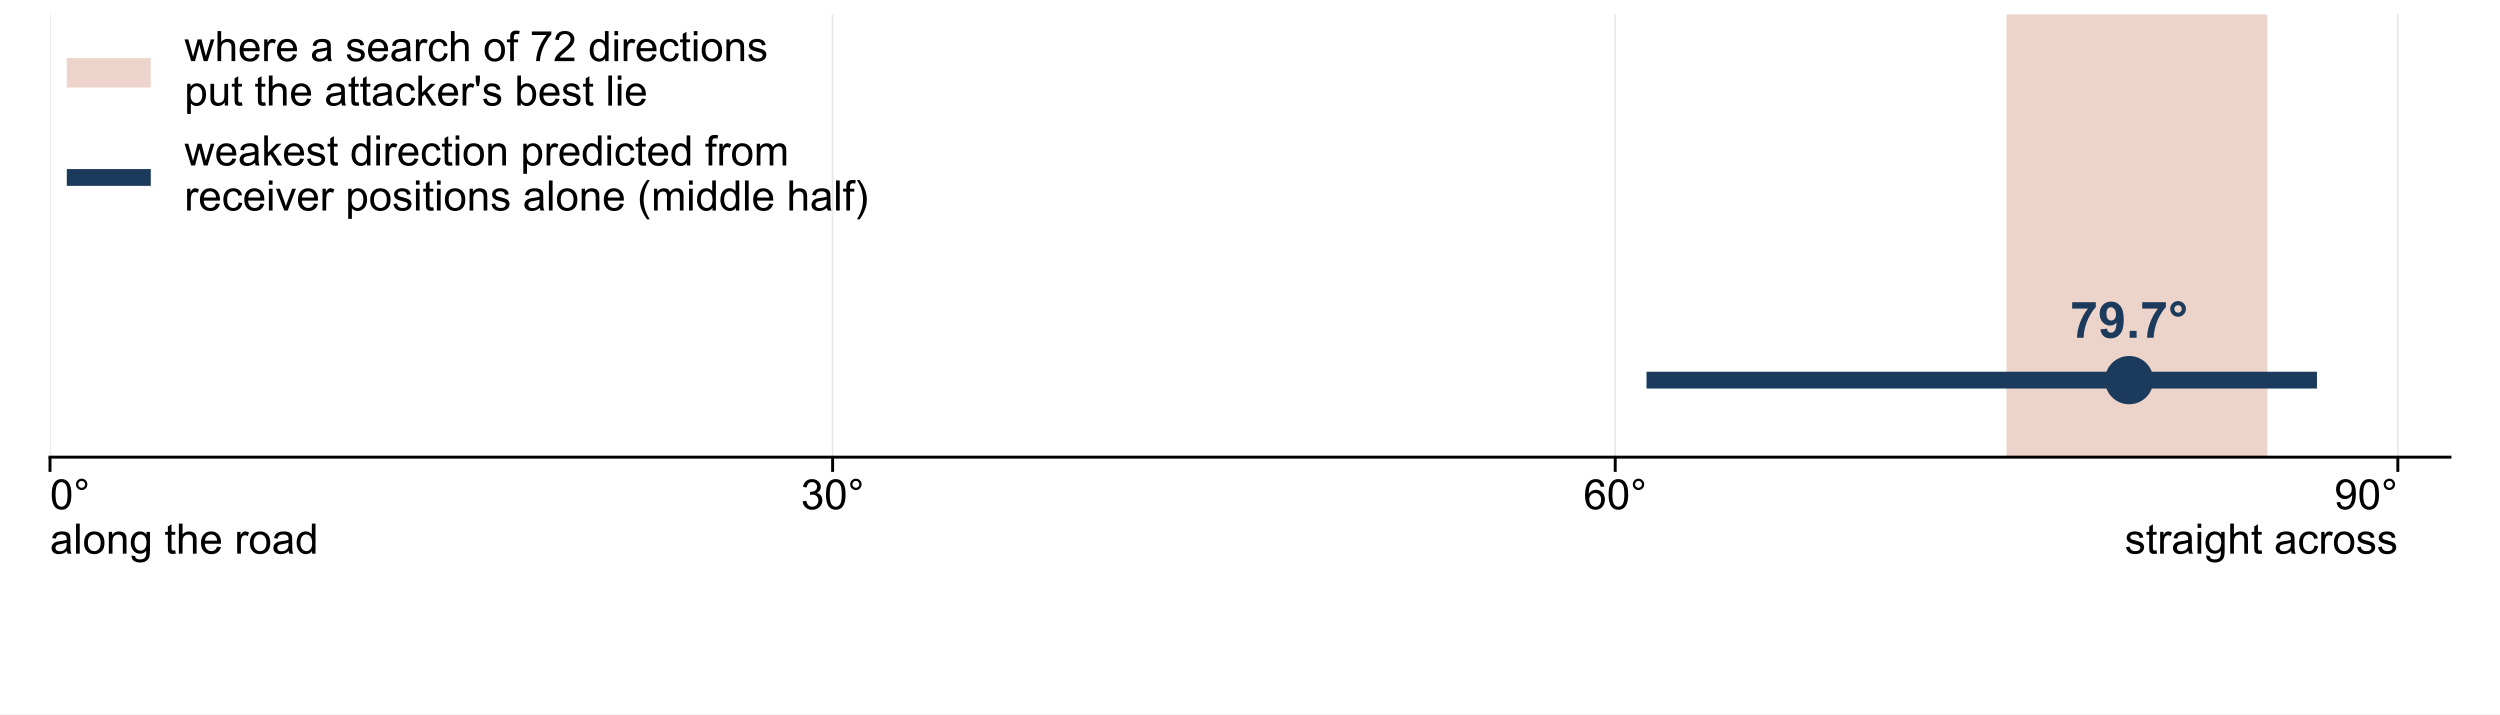
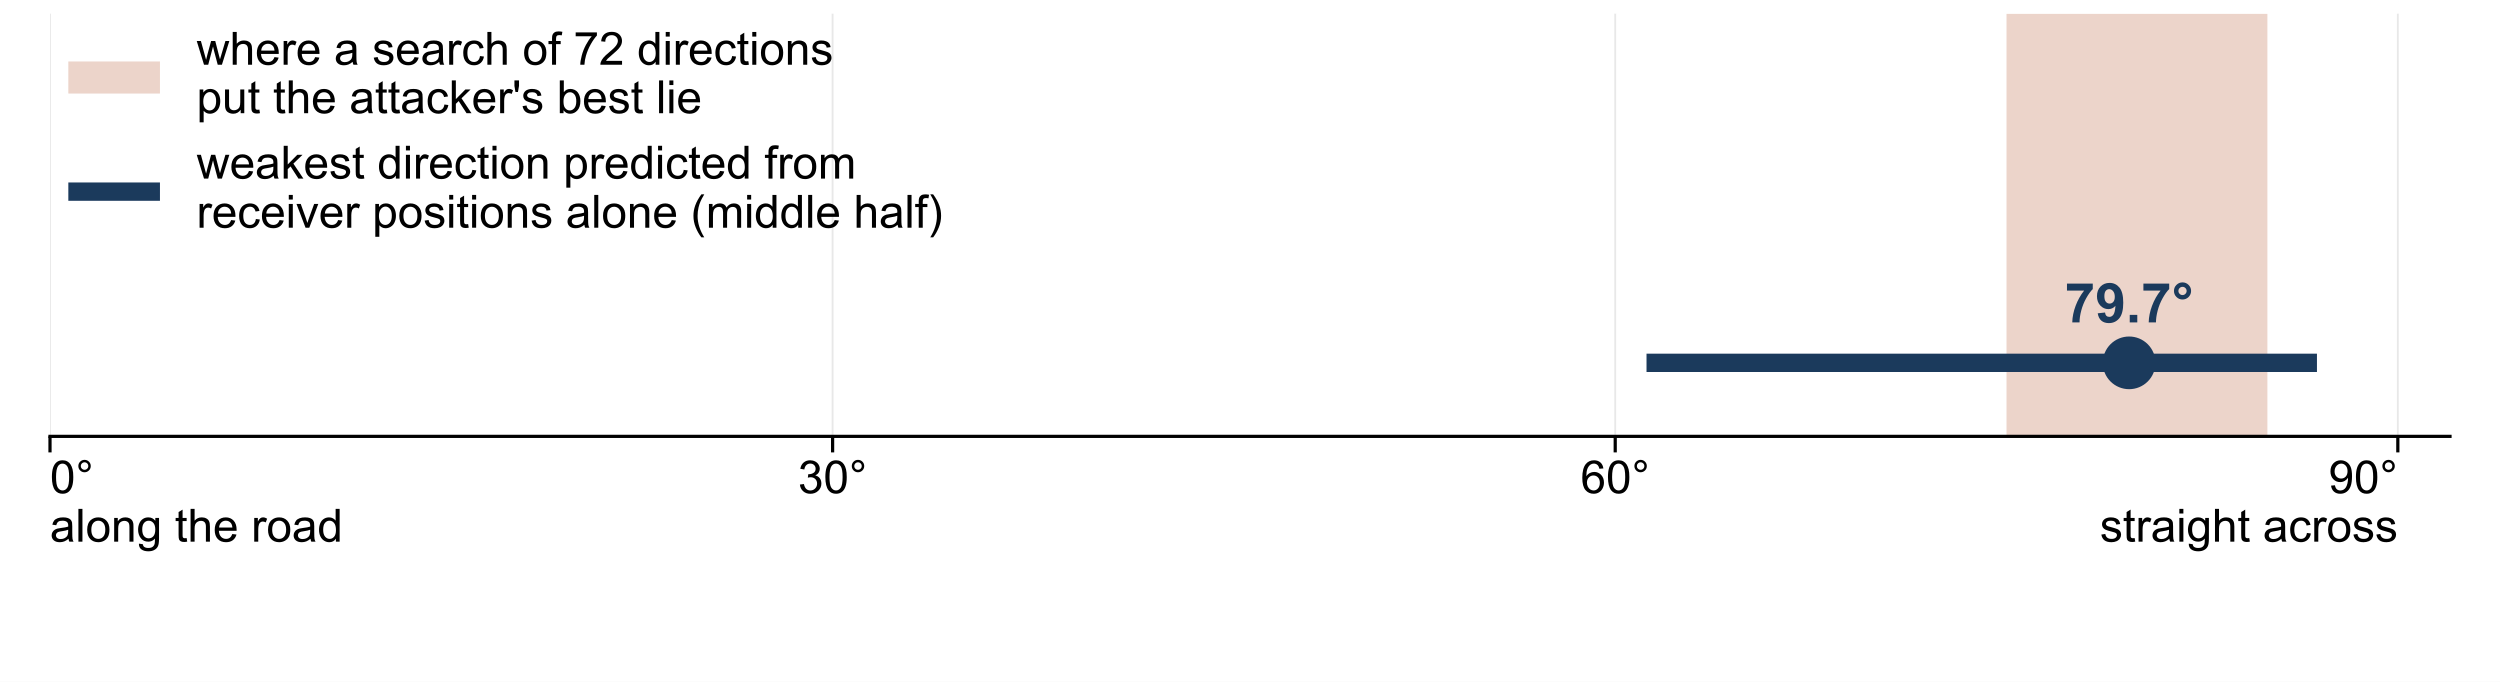
- <svg xmlns="http://www.w3.org/2000/svg" xmlns:xlink="http://www.w3.org/1999/xlink" width="1190.551pt" height="340.157pt" viewBox="0 0 1190.551 340.157" version="1.1">
+ <svg xmlns="http://www.w3.org/2000/svg" xmlns:xlink="http://www.w3.org/1999/xlink" width="1091.339pt" height="297.638pt" viewBox="0 0 1091.339 297.638" version="1.1">
  <defs>
    <style type="text/css">*{stroke-linejoin: round; stroke-linecap: butt}</style>
  </defs>
  <g id="figure_1">
    <g id="patch_1">
-       <path d="M 0 340.157  L 1190.551 340.157  L 1190.551 0  L 0 0  z " style="fill: #ffffff" />
+       <path d="M 0 297.638  L 1091.339 297.638  L 1091.339 0  L 0 0  z " style="fill: #ffffff" />
    </g>
    <g id="axes_1">
      <g id="patch_2">
-         <path d="M 23.811 217.701  L 1166.74 217.701  L 1166.74 6.803  L 23.811 6.803  z " style="fill: #ffffff" />
+         <path d="M 21.827 190.488  L 1069.512 190.488  L 1069.512 5.953  L 21.827 5.953  z " style="fill: #ffffff" />
      </g>
      <g id="patch_3">
-         <path d="M 955.547 217.701  L 1079.778 217.701  L 1079.778 6.803  L 955.547 6.803  z " clip-path="url(#p7b7574116d)" style="fill: #b4532a; opacity: 0.25" />
+         <path d="M 875.918 190.488  L 989.797 190.488  L 989.797 5.953  L 875.918 5.953  z " clip-path="url(#p7a9c53547b)" style="fill: #b4532a; opacity: 0.25" />
      </g>
      <g id="matplotlib.axis_1">
        <g id="xtick_1">
          <g id="line2d_1">
-             <path d="M 23.811 217.701  L 23.811 6.803  " clip-path="url(#p7b7574116d)" style="fill: none; stroke: #b0b0b0; stroke-opacity: 0.3; stroke-width: 0.8; stroke-linecap: square" />
+             <path d="M 21.827 190.488  L 21.827 5.953  " clip-path="url(#p7a9c53547b)" style="fill: none; stroke: #b0b0b0; stroke-opacity: 0.3; stroke-width: 0.8; stroke-linecap: square" />
          </g>
          <g id="line2d_2">
            <defs>
-               <path id="m4da240a273" d="M 0 0  L 0 7  " style="stroke: #000000; stroke-width: 1.4" />
+               <path id="m06177b2bab" d="M 0 0  L 0 7  " style="stroke: #000000; stroke-width: 1.4" />
            </defs>
            <g>
-               <use xlink:href="#m4da240a273" x="23.811" y="217.701" style="stroke: #000000; stroke-width: 1.4" />
+               <use xlink:href="#m06177b2bab" x="21.827" y="190.488" style="stroke: #000000; stroke-width: 1.4" />
            </g>
          </g>
          <g id="text_1">
-             <g transform="translate(23.81102 242.5164) scale(0.2 -0.2)">
+             <g transform="translate(21.82677 215.3038) scale(0.2 -0.2)">
              <defs>
                <path id="ArialMT-30" d="M 266 2259  Q 266 3072 433 3567  Q 600 4063 929 4331  Q 1259 4600 1759 4600  Q 2128 4600 2406 4451  Q 2684 4303 2865 4023  Q 3047 3744 3150 3342  Q 3253 2941 3253 2259  Q 3253 1453 3087 958  Q 2922 463 2592 192  Q 2263 -78 1759 -78  Q 1097 -78 719 397  Q 266 969 266 2259  z M 844 2259  Q 844 1131 1108 757  Q 1372 384 1759 384  Q 2147 384 2411 759  Q 2675 1134 2675 2259  Q 2675 3391 2411 3762  Q 2147 4134 1753 4134  Q 1366 4134 1134 3806  Q 844 3388 844 2259  z " transform="scale(0.015625)" />
                <path id="ArialMT-b0" d="M 400 3794  Q 400 4153 654 4406  Q 909 4659 1266 4659  Q 1628 4659 1881 4406  Q 2134 4153 2134 3794  Q 2134 3434 1879 3179  Q 1625 2925 1266 2925  Q 909 2925 654 3178  Q 400 3431 400 3794  z M 741 3794  Q 741 3575 895 3420  Q 1050 3266 1269 3266  Q 1484 3266 1639 3420  Q 1794 3575 1794 3794  Q 1794 4013 1639 4167  Q 1484 4322 1269 4322  Q 1050 4322 895 4167  Q 741 4013 741 3794  z " transform="scale(0.015625)" />
              </defs>
              <use xlink:href="#ArialMT-30" />
              <use xlink:href="#ArialMT-b0" x="55.615" />
            </g>
-             <g transform="translate(23.81102 263.6702) scale(0.2 -0.2)">
+             <g transform="translate(21.82677 236.4576) scale(0.2 -0.2)">
              <defs>
                <path id="ArialMT-61" d="M 2588 409  Q 2275 144 1986 34  Q 1697 -75 1366 -75  Q 819 -75 525 192  Q 231 459 231 875  Q 231 1119 342 1320  Q 453 1522 633 1644  Q 813 1766 1038 1828  Q 1203 1872 1538 1913  Q 2219 1994 2541 2106  Q 2544 2222 2544 2253  Q 2544 2597 2384 2738  Q 2169 2928 1744 2928  Q 1347 2928 1158 2789  Q 969 2650 878 2297  L 328 2372  Q 403 2725 575 2942  Q 747 3159 1072 3276  Q 1397 3394 1825 3394  Q 2250 3394 2515 3294  Q 2781 3194 2906 3042  Q 3031 2891 3081 2659  Q 3109 2516 3109 2141  L 3109 1391  Q 3109 606 3145 398  Q 3181 191 3288 0  L 2700 0  Q 2613 175 2588 409  z M 2541 1666  Q 2234 1541 1622 1453  Q 1275 1403 1131 1340  Q 988 1278 909 1158  Q 831 1038 831 891  Q 831 666 1001 516  Q 1172 366 1500 366  Q 1825 366 2078 508  Q 2331 650 2450 897  Q 2541 1088 2541 1459  L 2541 1666  z " transform="scale(0.015625)" />
                <path id="ArialMT-6c" d="M 409 0  L 409 4581  L 972 4581  L 972 0  L 409 0  z " transform="scale(0.015625)" />
                <path id="ArialMT-6f" d="M 213 1659  Q 213 2581 725 3025  Q 1153 3394 1769 3394  Q 2453 3394 2887 2945  Q 3322 2497 3322 1706  Q 3322 1066 3130 698  Q 2938 331 2570 128  Q 2203 -75 1769 -75  Q 1072 -75 642 372  Q 213 819 213 1659  z M 791 1659  Q 791 1022 1069 705  Q 1347 388 1769 388  Q 2188 388 2466 706  Q 2744 1025 2744 1678  Q 2744 2294 2464 2611  Q 2184 2928 1769 2928  Q 1347 2928 1069 2612  Q 791 2297 791 1659  z " transform="scale(0.015625)" />
                <path id="ArialMT-6e" d="M 422 0  L 422 3319  L 928 3319  L 928 2847  Q 1294 3394 1984 3394  Q 2284 3394 2536 3286  Q 2788 3178 2913 3003  Q 3038 2828 3088 2588  Q 3119 2431 3119 2041  L 3119 0  L 2556 0  L 2556 2019  Q 2556 2363 2490 2533  Q 2425 2703 2258 2804  Q 2091 2906 1866 2906  Q 1506 2906 1245 2678  Q 984 2450 984 1813  L 984 0  L 422 0  z " transform="scale(0.015625)" />
                <path id="ArialMT-67" d="M 319 -275  L 866 -356  Q 900 -609 1056 -725  Q 1266 -881 1628 -881  Q 2019 -881 2231 -725  Q 2444 -569 2519 -288  Q 2563 -116 2559 434  Q 2191 0 1641 0  Q 956 0 581 494  Q 206 988 206 1678  Q 206 2153 378 2554  Q 550 2956 876 3175  Q 1203 3394 1644 3394  Q 2231 3394 2613 2919  L 2613 3319  L 3131 3319  L 3131 450  Q 3131 -325 2973 -648  Q 2816 -972 2473 -1159  Q 2131 -1347 1631 -1347  Q 1038 -1347 672 -1080  Q 306 -813 319 -275  z M 784 1719  Q 784 1066 1043 766  Q 1303 466 1694 466  Q 2081 466 2343 764  Q 2606 1063 2606 1700  Q 2606 2309 2336 2618  Q 2066 2928 1684 2928  Q 1309 2928 1046 2623  Q 784 2319 784 1719  z " transform="scale(0.015625)" />
                <path id="ArialMT-20" transform="scale(0.015625)" />
                <path id="ArialMT-74" d="M 1650 503  L 1731 6  Q 1494 -44 1306 -44  Q 1000 -44 831 53  Q 663 150 594 308  Q 525 466 525 972  L 525 2881  L 113 2881  L 113 3319  L 525 3319  L 525 4141  L 1084 4478  L 1084 3319  L 1650 3319  L 1650 2881  L 1084 2881  L 1084 941  Q 1084 700 1114 631  Q 1144 563 1211 522  Q 1278 481 1403 481  Q 1497 481 1650 503  z " transform="scale(0.015625)" />
                <path id="ArialMT-68" d="M 422 0  L 422 4581  L 984 4581  L 984 2938  Q 1378 3394 1978 3394  Q 2347 3394 2619 3248  Q 2891 3103 3008 2847  Q 3125 2591 3125 2103  L 3125 0  L 2563 0  L 2563 2103  Q 2563 2525 2380 2717  Q 2197 2909 1863 2909  Q 1613 2909 1392 2779  Q 1172 2650 1078 2428  Q 984 2206 984 1816  L 984 0  L 422 0  z " transform="scale(0.015625)" />
                <path id="ArialMT-65" d="M 2694 1069  L 3275 997  Q 3138 488 2766 206  Q 2394 -75 1816 -75  Q 1088 -75 661 373  Q 234 822 234 1631  Q 234 2469 665 2931  Q 1097 3394 1784 3394  Q 2450 3394 2872 2941  Q 3294 2488 3294 1666  Q 3294 1616 3291 1516  L 816 1516  Q 847 969 1125 678  Q 1403 388 1819 388  Q 2128 388 2347 550  Q 2566 713 2694 1069  z M 847 1978  L 2700 1978  Q 2663 2397 2488 2606  Q 2219 2931 1791 2931  Q 1403 2931 1139 2672  Q 875 2413 847 1978  z " transform="scale(0.015625)" />
                <path id="ArialMT-72" d="M 416 0  L 416 3319  L 922 3319  L 922 2816  Q 1116 3169 1280 3281  Q 1444 3394 1641 3394  Q 1925 3394 2219 3213  L 2025 2691  Q 1819 2813 1613 2813  Q 1428 2813 1281 2702  Q 1134 2591 1072 2394  Q 978 2094 978 1738  L 978 0  L 416 0  z " transform="scale(0.015625)" />
                <path id="ArialMT-64" d="M 2575 0  L 2575 419  Q 2259 -75 1647 -75  Q 1250 -75 917 144  Q 584 363 401 755  Q 219 1147 219 1656  Q 219 2153 384 2558  Q 550 2963 881 3178  Q 1213 3394 1622 3394  Q 1922 3394 2156 3267  Q 2391 3141 2538 2938  L 2538 4581  L 3097 4581  L 3097 0  L 2575 0  z M 797 1656  Q 797 1019 1065 703  Q 1334 388 1700 388  Q 2069 388 2326 689  Q 2584 991 2584 1609  Q 2584 2291 2321 2609  Q 2059 2928 1675 2928  Q 1300 2928 1048 2622  Q 797 2316 797 1656  z " transform="scale(0.015625)" />
              </defs>
              <use xlink:href="#ArialMT-61" />
              <use xlink:href="#ArialMT-6c" x="55.615" />
              <use xlink:href="#ArialMT-6f" x="77.832" />
              <use xlink:href="#ArialMT-6e" x="133.447" />
              <use xlink:href="#ArialMT-67" x="189.062" />
              <use xlink:href="#ArialMT-20" x="244.678" />
              <use xlink:href="#ArialMT-74" x="272.461" />
              <use xlink:href="#ArialMT-68" x="300.244" />
              <use xlink:href="#ArialMT-65" x="355.859" />
              <use xlink:href="#ArialMT-20" x="411.475" />
              <use xlink:href="#ArialMT-72" x="439.258" />
              <use xlink:href="#ArialMT-6f" x="472.559" />
              <use xlink:href="#ArialMT-61" x="528.174" />
              <use xlink:href="#ArialMT-64" x="583.789" />
            </g>
          </g>
        </g>
        <g id="xtick_2">
          <g id="line2d_3">
-             <path d="M 396.505 217.701  L 396.505 6.803  " clip-path="url(#p7b7574116d)" style="fill: none; stroke: #b0b0b0; stroke-opacity: 0.3; stroke-width: 0.8; stroke-linecap: square" />
+             <path d="M 363.463 190.488  L 363.463 5.953  " clip-path="url(#p7a9c53547b)" style="fill: none; stroke: #b0b0b0; stroke-opacity: 0.3; stroke-width: 0.8; stroke-linecap: square" />
          </g>
          <g id="line2d_4">
            <g>
-               <use xlink:href="#m4da240a273" x="396.505" y="217.701" style="stroke: #000000; stroke-width: 1.4" />
+               <use xlink:href="#m06177b2bab" x="363.463" y="190.488" style="stroke: #000000; stroke-width: 1.4" />
            </g>
          </g>
          <g id="text_2">
-             <g transform="translate(381.385 242.5164) scale(0.2 -0.2)">
+             <g transform="translate(348.3429 215.3038) scale(0.2 -0.2)">
              <defs>
                <path id="ArialMT-33" d="M 269 1209  L 831 1284  Q 928 806 1161 595  Q 1394 384 1728 384  Q 2125 384 2398 659  Q 2672 934 2672 1341  Q 2672 1728 2419 1979  Q 2166 2231 1775 2231  Q 1616 2231 1378 2169  L 1441 2663  Q 1497 2656 1531 2656  Q 1891 2656 2178 2843  Q 2466 3031 2466 3422  Q 2466 3731 2256 3934  Q 2047 4138 1716 4138  Q 1388 4138 1169 3931  Q 950 3725 888 3313  L 325 3413  Q 428 3978 793 4289  Q 1159 4600 1703 4600  Q 2078 4600 2393 4439  Q 2709 4278 2876 4000  Q 3044 3722 3044 3409  Q 3044 3113 2884 2869  Q 2725 2625 2413 2481  Q 2819 2388 3044 2092  Q 3269 1797 3269 1353  Q 3269 753 2831 336  Q 2394 -81 1725 -81  Q 1122 -81 723 278  Q 325 638 269 1209  z " transform="scale(0.015625)" />
              </defs>
              <use xlink:href="#ArialMT-33" />
              <use xlink:href="#ArialMT-30" x="55.615" />
              <use xlink:href="#ArialMT-b0" x="111.23" />
            </g>
          </g>
        </g>
        <g id="xtick_3">
          <g id="line2d_5">
-             <path d="M 769.2 217.701  L 769.2 6.803  " clip-path="url(#p7b7574116d)" style="fill: none; stroke: #b0b0b0; stroke-opacity: 0.3; stroke-width: 0.8; stroke-linecap: square" />
+             <path d="M 705.1 190.488  L 705.1 5.953  " clip-path="url(#p7a9c53547b)" style="fill: none; stroke: #b0b0b0; stroke-opacity: 0.3; stroke-width: 0.8; stroke-linecap: square" />
          </g>
          <g id="line2d_6">
            <g>
-               <use xlink:href="#m4da240a273" x="769.2" y="217.701" style="stroke: #000000; stroke-width: 1.4" />
+               <use xlink:href="#m06177b2bab" x="705.1" y="190.488" style="stroke: #000000; stroke-width: 1.4" />
            </g>
          </g>
          <g id="text_3">
-             <g transform="translate(754.0793 242.5164) scale(0.2 -0.2)">
+             <g transform="translate(689.9793 215.3038) scale(0.2 -0.2)">
              <defs>
                <path id="ArialMT-36" d="M 3184 3459  L 2625 3416  Q 2550 3747 2413 3897  Q 2184 4138 1850 4138  Q 1581 4138 1378 3988  Q 1113 3794 959 3422  Q 806 3050 800 2363  Q 1003 2672 1297 2822  Q 1591 2972 1913 2972  Q 2475 2972 2870 2558  Q 3266 2144 3266 1488  Q 3266 1056 3080 686  Q 2894 316 2569 119  Q 2244 -78 1831 -78  Q 1128 -78 684 439  Q 241 956 241 2144  Q 241 3472 731 4075  Q 1159 4600 1884 4600  Q 2425 4600 2770 4297  Q 3116 3994 3184 3459  z M 888 1484  Q 888 1194 1011 928  Q 1134 663 1356 523  Q 1578 384 1822 384  Q 2178 384 2434 671  Q 2691 959 2691 1453  Q 2691 1928 2437 2201  Q 2184 2475 1800 2475  Q 1419 2475 1153 2201  Q 888 1928 888 1484  z " transform="scale(0.015625)" />
              </defs>
              <use xlink:href="#ArialMT-36" />
              <use xlink:href="#ArialMT-30" x="55.615" />
              <use xlink:href="#ArialMT-b0" x="111.23" />
            </g>
          </g>
        </g>
        <g id="xtick_4">
          <g id="line2d_7">
-             <path d="M 1141.894 217.701  L 1141.894 6.803  " clip-path="url(#p7b7574116d)" style="fill: none; stroke: #b0b0b0; stroke-opacity: 0.3; stroke-width: 0.8; stroke-linecap: square" />
+             <path d="M 1046.736 190.488  L 1046.736 5.953  " clip-path="url(#p7a9c53547b)" style="fill: none; stroke: #b0b0b0; stroke-opacity: 0.3; stroke-width: 0.8; stroke-linecap: square" />
          </g>
          <g id="line2d_8">
            <g>
-               <use xlink:href="#m4da240a273" x="1141.894" y="217.701" style="stroke: #000000; stroke-width: 1.4" />
+               <use xlink:href="#m06177b2bab" x="1046.736" y="190.488" style="stroke: #000000; stroke-width: 1.4" />
            </g>
          </g>
          <g id="text_4">
-             <g transform="translate(1111.653 242.5164) scale(0.2 -0.2)">
+             <g transform="translate(1016.495 215.3038) scale(0.2 -0.2)">
              <defs>
                <path id="ArialMT-39" d="M 350 1059  L 891 1109  Q 959 728 1153 556  Q 1347 384 1650 384  Q 1909 384 2104 503  Q 2300 622 2425 820  Q 2550 1019 2634 1356  Q 2719 1694 2719 2044  Q 2719 2081 2716 2156  Q 2547 1888 2255 1720  Q 1963 1553 1622 1553  Q 1053 1553 659 1965  Q 266 2378 266 3053  Q 266 3750 677 4175  Q 1088 4600 1706 4600  Q 2153 4600 2523 4359  Q 2894 4119 3086 3673  Q 3278 3228 3278 2384  Q 3278 1506 3087 986  Q 2897 466 2520 194  Q 2144 -78 1638 -78  Q 1100 -78 759 220  Q 419 519 350 1059  z M 2653 3081  Q 2653 3566 2395 3850  Q 2138 4134 1775 4134  Q 1400 4134 1122 3828  Q 844 3522 844 3034  Q 844 2597 1108 2323  Q 1372 2050 1759 2050  Q 2150 2050 2401 2323  Q 2653 2597 2653 3081  z " transform="scale(0.015625)" />
              </defs>
              <use xlink:href="#ArialMT-39" />
              <use xlink:href="#ArialMT-30" x="55.615" />
              <use xlink:href="#ArialMT-b0" x="111.23" />
            </g>
-             <g transform="translate(1011.853 263.6702) scale(0.2 -0.2)">
+             <g transform="translate(916.6954 236.4576) scale(0.2 -0.2)">
              <defs>
                <path id="ArialMT-73" d="M 197 991  L 753 1078  Q 800 744 1014 566  Q 1228 388 1613 388  Q 2000 388 2187 545  Q 2375 703 2375 916  Q 2375 1106 2209 1216  Q 2094 1291 1634 1406  Q 1016 1563 777 1677  Q 538 1791 414 1992  Q 291 2194 291 2438  Q 291 2659 392 2848  Q 494 3038 669 3163  Q 800 3259 1026 3326  Q 1253 3394 1513 3394  Q 1903 3394 2198 3281  Q 2494 3169 2634 2976  Q 2775 2784 2828 2463  L 2278 2388  Q 2241 2644 2061 2787  Q 1881 2931 1553 2931  Q 1166 2931 1000 2803  Q 834 2675 834 2503  Q 834 2394 903 2306  Q 972 2216 1119 2156  Q 1203 2125 1616 2013  Q 2213 1853 2448 1751  Q 2684 1650 2818 1456  Q 2953 1263 2953 975  Q 2953 694 2789 445  Q 2625 197 2315 61  Q 2006 -75 1616 -75  Q 969 -75 630 194  Q 291 463 197 991  z " transform="scale(0.015625)" />
                <path id="ArialMT-69" d="M 425 3934  L 425 4581  L 988 4581  L 988 3934  L 425 3934  z M 425 0  L 425 3319  L 988 3319  L 988 0  L 425 0  z " transform="scale(0.015625)" />
                <path id="ArialMT-63" d="M 2588 1216  L 3141 1144  Q 3050 572 2676 248  Q 2303 -75 1759 -75  Q 1078 -75 664 370  Q 250 816 250 1647  Q 250 2184 428 2587  Q 606 2991 970 3192  Q 1334 3394 1763 3394  Q 2303 3394 2647 3120  Q 2991 2847 3088 2344  L 2541 2259  Q 2463 2594 2264 2762  Q 2066 2931 1784 2931  Q 1359 2931 1093 2626  Q 828 2322 828 1663  Q 828 994 1084 691  Q 1341 388 1753 388  Q 2084 388 2306 591  Q 2528 794 2588 1216  z " transform="scale(0.015625)" />
              </defs>
              <use xlink:href="#ArialMT-73" />
              <use xlink:href="#ArialMT-74" x="50" />
              <use xlink:href="#ArialMT-72" x="77.783" />
              <use xlink:href="#ArialMT-61" x="111.084" />
              <use xlink:href="#ArialMT-69" x="166.699" />
              <use xlink:href="#ArialMT-67" x="188.916" />
              <use xlink:href="#ArialMT-68" x="244.531" />
              <use xlink:href="#ArialMT-74" x="300.146" />
              <use xlink:href="#ArialMT-20" x="327.93" />
              <use xlink:href="#ArialMT-61" x="355.713" />
              <use xlink:href="#ArialMT-63" x="411.328" />
              <use xlink:href="#ArialMT-72" x="461.328" />
              <use xlink:href="#ArialMT-6f" x="494.629" />
              <use xlink:href="#ArialMT-73" x="550.244" />
              <use xlink:href="#ArialMT-73" x="600.244" />
            </g>
          </g>
        </g>
      </g>
      <g id="matplotlib.axis_2" />
      <g id="line2d_9">
-         <path d="M 784.107 181.023  L 1103.382 181.023  " clip-path="url(#p7b7574116d)" style="fill: none; stroke: #1b3a5c; stroke-width: 8" />
+         <path d="M 718.765 158.395  L 1011.434 158.395  " clip-path="url(#p7a9c53547b)" style="fill: none; stroke: #1b3a5c; stroke-width: 8" />
      </g>
      <g id="line2d_10">
        <defs>
-           <path id="m4c06a332e7" d="M 0 11  C 2.917 11 5.715 9.841 7.778 7.778  C 9.841 5.715 11 2.917 11 0  C 11 -2.917 9.841 -5.715 7.778 -7.778  C 5.715 -9.841 2.917 -11 0 -11  C -2.917 -11 -5.715 -9.841 -7.778 -7.778  C -9.841 -5.715 -11 -2.917 -11 0  C -11 2.917 -9.841 5.715 -7.778 7.778  C -5.715 9.841 -2.917 11 0 11  z " style="stroke: #1b3a5c" />
+           <path id="m08ee6e4c4a" d="M 0 11  C 2.917 11 5.715 9.841 7.778 7.778  C 9.841 5.715 11 2.917 11 0  C 11 -2.917 9.841 -5.715 7.778 -7.778  C 5.715 -9.841 2.917 -11 0 -11  C -2.917 -11 -5.715 -9.841 -7.778 -7.778  C -9.841 -5.715 -11 -2.917 -11 0  C -11 2.917 -9.841 5.715 -7.778 7.778  C -5.715 9.841 -2.917 11 0 11  z " style="stroke: #1b3a5c" />
        </defs>
-         <g clip-path="url(#p7b7574116d)">
-           <use xlink:href="#m4c06a332e7" x="1013.936" y="181.023" style="fill: #1b3a5c; stroke: #1b3a5c" />
+         <g clip-path="url(#p7a9c53547b)">
+           <use xlink:href="#m08ee6e4c4a" x="929.441" y="158.395" style="fill: #1b3a5c; stroke: #1b3a5c" />
        </g>
      </g>
      <g id="patch_4">
-         <path d="M 23.811 217.701  L 1166.74 217.701  " style="fill: none; stroke: #000000; stroke-width: 1.4; stroke-linejoin: miter; stroke-linecap: square" />
+         <path d="M 21.827 190.488  L 1069.512 190.488  " style="fill: none; stroke: #000000; stroke-width: 1.4; stroke-linejoin: miter; stroke-linecap: square" />
      </g>
      <g id="text_5">
-         <g style="fill: #1b3a5c" transform="translate(985.7843 160.8501) scale(0.24 -0.24)">
+         <g style="fill: #1b3a5c" transform="translate(901.2896 140.7439) scale(0.24 -0.24)">
          <defs>
            <path id="Arial-BoldMT-37" d="M 272 3703  L 272 4519  L 3275 4519  L 3275 3881  Q 2903 3516 2518 2831  Q 2134 2147 1932 1376  Q 1731 606 1734 0  L 888 0  Q 909 950 1279 1937  Q 1650 2925 2269 3703  L 272 3703  z " transform="scale(0.015625)" />
            <path id="Arial-BoldMT-39" d="M 291 1059  L 1141 1153  Q 1172 894 1303 769  Q 1434 644 1650 644  Q 1922 644 2112 894  Q 2303 1144 2356 1931  Q 2025 1547 1528 1547  Q 988 1547 595 1964  Q 203 2381 203 3050  Q 203 3747 617 4173  Q 1031 4600 1672 4600  Q 2369 4600 2816 4061  Q 3263 3522 3263 2288  Q 3263 1031 2797 475  Q 2331 -81 1584 -81  Q 1047 -81 715 205  Q 384 491 291 1059  z M 2278 2978  Q 2278 3403 2083 3637  Q 1888 3872 1631 3872  Q 1388 3872 1227 3680  Q 1066 3488 1066 3050  Q 1066 2606 1241 2398  Q 1416 2191 1678 2191  Q 1931 2191 2104 2391  Q 2278 2591 2278 2978  z " transform="scale(0.015625)" />
            <path id="Arial-BoldMT-2e" d="M 459 0  L 459 878  L 1338 878  L 1338 0  L 459 0  z " transform="scale(0.015625)" />
            <path id="Arial-BoldMT-b0" d="M 269 3663  Q 269 4078 561 4368  Q 853 4659 1266 4659  Q 1678 4659 1970 4367  Q 2263 4075 2263 3663  Q 2263 3250 1970 2958  Q 1678 2666 1266 2666  Q 853 2666 561 2958  Q 269 3250 269 3663  z M 788 3663  Q 788 3466 928 3325  Q 1069 3184 1266 3184  Q 1463 3184 1603 3325  Q 1744 3466 1744 3663  Q 1744 3859 1603 4000  Q 1463 4141 1266 4141  Q 1069 4141 928 4000  Q 788 3859 788 3663  z " transform="scale(0.015625)" />
          </defs>
          <use xlink:href="#Arial-BoldMT-37" />
          <use xlink:href="#Arial-BoldMT-39" x="55.615" />
          <use xlink:href="#Arial-BoldMT-2e" x="111.23" />
          <use xlink:href="#Arial-BoldMT-37" x="139.014" />
          <use xlink:href="#Arial-BoldMT-b0" x="194.629" />
        </g>
      </g>
      <g id="legend_1">
        <g id="patch_5">
-           <path d="M 31.811 41.683  L 71.811 41.683  L 71.811 27.683  L 31.811 27.683  z " style="fill: #b4532a; opacity: 0.25" />
+           <path d="M 29.827 40.833  L 69.827 40.833  L 69.827 26.833  L 29.827 26.833  z " style="fill: #b4532a; opacity: 0.25" />
        </g>
        <g id="text_6">
-           <g transform="translate(87.81102 29.11877) scale(0.2 -0.2)">
+           <g transform="translate(85.82677 28.26838) scale(0.2 -0.2)">
            <defs>
              <path id="ArialMT-77" d="M 1034 0  L 19 3319  L 600 3319  L 1128 1403  L 1325 691  Q 1338 744 1497 1375  L 2025 3319  L 2603 3319  L 3100 1394  L 3266 759  L 3456 1400  L 4025 3319  L 4572 3319  L 3534 0  L 2950 0  L 2422 1988  L 2294 2553  L 1622 0  L 1034 0  z " transform="scale(0.015625)" />
              <path id="ArialMT-66" d="M 556 0  L 556 2881  L 59 2881  L 59 3319  L 556 3319  L 556 3672  Q 556 4006 616 4169  Q 697 4388 901 4523  Q 1106 4659 1475 4659  Q 1713 4659 2000 4603  L 1916 4113  Q 1741 4144 1584 4144  Q 1328 4144 1222 4034  Q 1116 3925 1116 3625  L 1116 3319  L 1763 3319  L 1763 2881  L 1116 2881  L 1116 0  L 556 0  z " transform="scale(0.015625)" />
              <path id="ArialMT-37" d="M 303 3981  L 303 4522  L 3269 4522  L 3269 4084  Q 2831 3619 2401 2847  Q 1972 2075 1738 1259  Q 1569 684 1522 0  L 944 0  Q 953 541 1156 1306  Q 1359 2072 1739 2783  Q 2119 3494 2547 3981  L 303 3981  z " transform="scale(0.015625)" />
              <path id="ArialMT-32" d="M 3222 541  L 3222 0  L 194 0  Q 188 203 259 391  Q 375 700 629 1000  Q 884 1300 1366 1694  Q 2113 2306 2375 2664  Q 2638 3022 2638 3341  Q 2638 3675 2398 3904  Q 2159 4134 1775 4134  Q 1369 4134 1125 3890  Q 881 3647 878 3216  L 300 3275  Q 359 3922 746 4261  Q 1134 4600 1788 4600  Q 2447 4600 2831 4234  Q 3216 3869 3216 3328  Q 3216 3053 3103 2787  Q 2991 2522 2730 2228  Q 2469 1934 1863 1422  Q 1356 997 1212 845  Q 1069 694 975 541  L 3222 541  z " transform="scale(0.015625)" />
            </defs>
            <use xlink:href="#ArialMT-77" />
            <use xlink:href="#ArialMT-68" x="72.217" />
            <use xlink:href="#ArialMT-65" x="127.832" />
            <use xlink:href="#ArialMT-72" x="183.447" />
            <use xlink:href="#ArialMT-65" x="216.748" />
            <use xlink:href="#ArialMT-20" x="272.363" />
            <use xlink:href="#ArialMT-61" x="300.146" />
            <use xlink:href="#ArialMT-20" x="355.762" />
            <use xlink:href="#ArialMT-73" x="383.545" />
            <use xlink:href="#ArialMT-65" x="433.545" />
            <use xlink:href="#ArialMT-61" x="489.16" />
            <use xlink:href="#ArialMT-72" x="544.775" />
            <use xlink:href="#ArialMT-63" x="578.076" />
            <use xlink:href="#ArialMT-68" x="628.076" />
            <use xlink:href="#ArialMT-20" x="683.691" />
            <use xlink:href="#ArialMT-6f" x="711.475" />
            <use xlink:href="#ArialMT-66" x="767.09" />
            <use xlink:href="#ArialMT-20" x="794.873" />
            <use xlink:href="#ArialMT-37" x="822.656" />
            <use xlink:href="#ArialMT-32" x="878.271" />
            <use xlink:href="#ArialMT-20" x="933.887" />
            <use xlink:href="#ArialMT-64" x="961.67" />
            <use xlink:href="#ArialMT-69" x="1017.285" />
            <use xlink:href="#ArialMT-72" x="1039.502" />
            <use xlink:href="#ArialMT-65" x="1072.803" />
            <use xlink:href="#ArialMT-63" x="1128.418" />
            <use xlink:href="#ArialMT-74" x="1178.418" />
            <use xlink:href="#ArialMT-69" x="1206.201" />
            <use xlink:href="#ArialMT-6f" x="1228.418" />
            <use xlink:href="#ArialMT-6e" x="1284.033" />
            <use xlink:href="#ArialMT-73" x="1339.648" />
          </g>
-           <g transform="translate(87.81102 50.27253) scale(0.2 -0.2)">
+           <g transform="translate(85.82677 49.42213) scale(0.2 -0.2)">
            <defs>
              <path id="ArialMT-70" d="M 422 -1272  L 422 3319  L 934 3319  L 934 2888  Q 1116 3141 1344 3267  Q 1572 3394 1897 3394  Q 2322 3394 2647 3175  Q 2972 2956 3137 2557  Q 3303 2159 3303 1684  Q 3303 1175 3120 767  Q 2938 359 2589 142  Q 2241 -75 1856 -75  Q 1575 -75 1351 44  Q 1128 163 984 344  L 984 -1272  L 422 -1272  z M 931 1641  Q 931 1000 1190 694  Q 1450 388 1819 388  Q 2194 388 2461 705  Q 2728 1022 2728 1688  Q 2728 2322 2467 2637  Q 2206 2953 1844 2953  Q 1484 2953 1207 2617  Q 931 2281 931 1641  z " transform="scale(0.015625)" />
              <path id="ArialMT-75" d="M 2597 0  L 2597 488  Q 2209 -75 1544 -75  Q 1250 -75 995 37  Q 741 150 617 320  Q 494 491 444 738  Q 409 903 409 1263  L 409 3319  L 972 3319  L 972 1478  Q 972 1038 1006 884  Q 1059 663 1231 536  Q 1403 409 1656 409  Q 1909 409 2131 539  Q 2353 669 2445 892  Q 2538 1116 2538 1541  L 2538 3319  L 3100 3319  L 3100 0  L 2597 0  z " transform="scale(0.015625)" />
              <path id="ArialMT-6b" d="M 425 0  L 425 4581  L 988 4581  L 988 1969  L 2319 3319  L 3047 3319  L 1778 2088  L 3175 0  L 2481 0  L 1384 1697  L 988 1316  L 988 0  L 425 0  z " transform="scale(0.015625)" />
              <path id="ArialMT-27" d="M 425 2959  L 281 3816  L 281 4581  L 922 4581  L 922 3816  L 772 2959  L 425 2959  z " transform="scale(0.015625)" />
              <path id="ArialMT-62" d="M 941 0  L 419 0  L 419 4581  L 981 4581  L 981 2947  Q 1338 3394 1891 3394  Q 2197 3394 2470 3270  Q 2744 3147 2920 2923  Q 3097 2700 3197 2384  Q 3297 2069 3297 1709  Q 3297 856 2875 390  Q 2453 -75 1863 -75  Q 1275 -75 941 416  L 941 0  z M 934 1684  Q 934 1088 1097 822  Q 1363 388 1816 388  Q 2184 388 2453 708  Q 2722 1028 2722 1663  Q 2722 2313 2464 2622  Q 2206 2931 1841 2931  Q 1472 2931 1203 2611  Q 934 2291 934 1684  z " transform="scale(0.015625)" />
            </defs>
            <use xlink:href="#ArialMT-70" />
            <use xlink:href="#ArialMT-75" x="55.615" />
            <use xlink:href="#ArialMT-74" x="111.23" />
            <use xlink:href="#ArialMT-20" x="139.014" />
            <use xlink:href="#ArialMT-74" x="166.797" />
            <use xlink:href="#ArialMT-68" x="194.58" />
            <use xlink:href="#ArialMT-65" x="250.195" />
            <use xlink:href="#ArialMT-20" x="305.811" />
            <use xlink:href="#ArialMT-61" x="333.594" />
            <use xlink:href="#ArialMT-74" x="389.209" />
            <use xlink:href="#ArialMT-74" x="416.992" />
            <use xlink:href="#ArialMT-61" x="444.775" />
            <use xlink:href="#ArialMT-63" x="500.391" />
            <use xlink:href="#ArialMT-6b" x="550.391" />
            <use xlink:href="#ArialMT-65" x="600.391" />
            <use xlink:href="#ArialMT-72" x="656.006" />
            <use xlink:href="#ArialMT-27" x="689.307" />
            <use xlink:href="#ArialMT-73" x="708.398" />
            <use xlink:href="#ArialMT-20" x="758.398" />
            <use xlink:href="#ArialMT-62" x="786.182" />
            <use xlink:href="#ArialMT-65" x="841.797" />
            <use xlink:href="#ArialMT-73" x="897.412" />
            <use xlink:href="#ArialMT-74" x="947.412" />
            <use xlink:href="#ArialMT-20" x="975.195" />
            <use xlink:href="#ArialMT-6c" x="1002.979" />
            <use xlink:href="#ArialMT-69" x="1025.195" />
            <use xlink:href="#ArialMT-65" x="1047.412" />
          </g>
        </g>
        <g id="line2d_11">
-           <path d="M 31.811 84.513  L 51.811 84.513  L 71.811 84.513  " style="fill: none; stroke: #1b3a5c; stroke-width: 8" />
+           <path d="M 29.827 83.662  L 49.827 83.662  L 69.827 83.662  " style="fill: none; stroke: #1b3a5c; stroke-width: 8" />
        </g>
        <g id="text_7">
-           <g transform="translate(87.81102 78.8069) scale(0.2 -0.2)">
+           <g transform="translate(85.82677 77.95651) scale(0.2 -0.2)">
            <defs>
              <path id="ArialMT-6d" d="M 422 0  L 422 3319  L 925 3319  L 925 2853  Q 1081 3097 1340 3245  Q 1600 3394 1931 3394  Q 2300 3394 2536 3241  Q 2772 3088 2869 2813  Q 3263 3394 3894 3394  Q 4388 3394 4653 3120  Q 4919 2847 4919 2278  L 4919 0  L 4359 0  L 4359 2091  Q 4359 2428 4304 2576  Q 4250 2725 4106 2815  Q 3963 2906 3769 2906  Q 3419 2906 3187 2673  Q 2956 2441 2956 1928  L 2956 0  L 2394 0  L 2394 2156  Q 2394 2531 2256 2718  Q 2119 2906 1806 2906  Q 1569 2906 1367 2781  Q 1166 2656 1075 2415  Q 984 2175 984 1722  L 984 0  L 422 0  z " transform="scale(0.015625)" />
            </defs>
            <use xlink:href="#ArialMT-77" />
            <use xlink:href="#ArialMT-65" x="72.217" />
            <use xlink:href="#ArialMT-61" x="127.832" />
            <use xlink:href="#ArialMT-6b" x="183.447" />
            <use xlink:href="#ArialMT-65" x="233.447" />
            <use xlink:href="#ArialMT-73" x="289.062" />
            <use xlink:href="#ArialMT-74" x="339.062" />
            <use xlink:href="#ArialMT-20" x="366.846" />
            <use xlink:href="#ArialMT-64" x="394.629" />
            <use xlink:href="#ArialMT-69" x="450.244" />
            <use xlink:href="#ArialMT-72" x="472.461" />
            <use xlink:href="#ArialMT-65" x="505.762" />
            <use xlink:href="#ArialMT-63" x="561.377" />
            <use xlink:href="#ArialMT-74" x="611.377" />
            <use xlink:href="#ArialMT-69" x="639.16" />
            <use xlink:href="#ArialMT-6f" x="661.377" />
            <use xlink:href="#ArialMT-6e" x="716.992" />
            <use xlink:href="#ArialMT-20" x="772.607" />
            <use xlink:href="#ArialMT-70" x="800.391" />
            <use xlink:href="#ArialMT-72" x="856.006" />
            <use xlink:href="#ArialMT-65" x="889.307" />
            <use xlink:href="#ArialMT-64" x="944.922" />
            <use xlink:href="#ArialMT-69" x="1000.537" />
            <use xlink:href="#ArialMT-63" x="1022.754" />
            <use xlink:href="#ArialMT-74" x="1072.754" />
            <use xlink:href="#ArialMT-65" x="1100.537" />
            <use xlink:href="#ArialMT-64" x="1156.152" />
            <use xlink:href="#ArialMT-20" x="1211.768" />
            <use xlink:href="#ArialMT-66" x="1239.551" />
            <use xlink:href="#ArialMT-72" x="1267.334" />
            <use xlink:href="#ArialMT-6f" x="1300.635" />
            <use xlink:href="#ArialMT-6d" x="1356.25" />
          </g>
-           <g transform="translate(87.81102 100.2532) scale(0.2 -0.2)">
+           <g transform="translate(85.82677 99.40276) scale(0.2 -0.2)">
            <defs>
              <path id="ArialMT-76" d="M 1344 0  L 81 3319  L 675 3319  L 1388 1331  Q 1503 1009 1600 663  Q 1675 925 1809 1294  L 2547 3319  L 3125 3319  L 1869 0  L 1344 0  z " transform="scale(0.015625)" />
              <path id="ArialMT-28" d="M 1497 -1347  Q 1031 -759 709 28  Q 388 816 388 1659  Q 388 2403 628 3084  Q 909 3875 1497 4659  L 1900 4659  Q 1522 4009 1400 3731  Q 1209 3300 1100 2831  Q 966 2247 966 1656  Q 966 153 1900 -1347  L 1497 -1347  z " transform="scale(0.015625)" />
              <path id="ArialMT-29" d="M 791 -1347  L 388 -1347  Q 1322 153 1322 1656  Q 1322 2244 1188 2822  Q 1081 3291 891 3722  Q 769 4003 388 4659  L 791 4659  Q 1378 3875 1659 3084  Q 1900 2403 1900 1659  Q 1900 816 1576 28  Q 1253 -759 791 -1347  z " transform="scale(0.015625)" />
            </defs>
            <use xlink:href="#ArialMT-72" />
            <use xlink:href="#ArialMT-65" x="33.301" />
            <use xlink:href="#ArialMT-63" x="88.916" />
            <use xlink:href="#ArialMT-65" x="138.916" />
            <use xlink:href="#ArialMT-69" x="194.531" />
            <use xlink:href="#ArialMT-76" x="216.748" />
            <use xlink:href="#ArialMT-65" x="266.748" />
            <use xlink:href="#ArialMT-72" x="322.363" />
            <use xlink:href="#ArialMT-20" x="355.664" />
            <use xlink:href="#ArialMT-70" x="383.447" />
            <use xlink:href="#ArialMT-6f" x="439.062" />
            <use xlink:href="#ArialMT-73" x="494.678" />
            <use xlink:href="#ArialMT-69" x="544.678" />
            <use xlink:href="#ArialMT-74" x="566.895" />
            <use xlink:href="#ArialMT-69" x="594.678" />
            <use xlink:href="#ArialMT-6f" x="616.895" />
            <use xlink:href="#ArialMT-6e" x="672.51" />
            <use xlink:href="#ArialMT-73" x="728.125" />
            <use xlink:href="#ArialMT-20" x="778.125" />
            <use xlink:href="#ArialMT-61" x="805.908" />
            <use xlink:href="#ArialMT-6c" x="861.523" />
            <use xlink:href="#ArialMT-6f" x="883.74" />
            <use xlink:href="#ArialMT-6e" x="939.355" />
            <use xlink:href="#ArialMT-65" x="994.971" />
            <use xlink:href="#ArialMT-20" x="1050.586" />
            <use xlink:href="#ArialMT-28" x="1078.369" />
            <use xlink:href="#ArialMT-6d" x="1111.67" />
            <use xlink:href="#ArialMT-69" x="1194.971" />
            <use xlink:href="#ArialMT-64" x="1217.188" />
            <use xlink:href="#ArialMT-64" x="1272.803" />
            <use xlink:href="#ArialMT-6c" x="1328.418" />
            <use xlink:href="#ArialMT-65" x="1350.635" />
            <use xlink:href="#ArialMT-20" x="1406.25" />
            <use xlink:href="#ArialMT-68" x="1434.033" />
            <use xlink:href="#ArialMT-61" x="1489.648" />
            <use xlink:href="#ArialMT-6c" x="1545.264" />
            <use xlink:href="#ArialMT-66" x="1567.48" />
            <use xlink:href="#ArialMT-29" x="1595.264" />
          </g>
        </g>
      </g>
    </g>
  </g>
  <defs>
-     <clipPath id="p7b7574116d">
-       <rect x="23.811" y="6.803" width="1142.929" height="210.898" />
+     <clipPath id="p7a9c53547b">
+       <rect x="21.827" y="5.953" width="1047.685" height="184.535" />
    </clipPath>
  </defs>
</svg>
